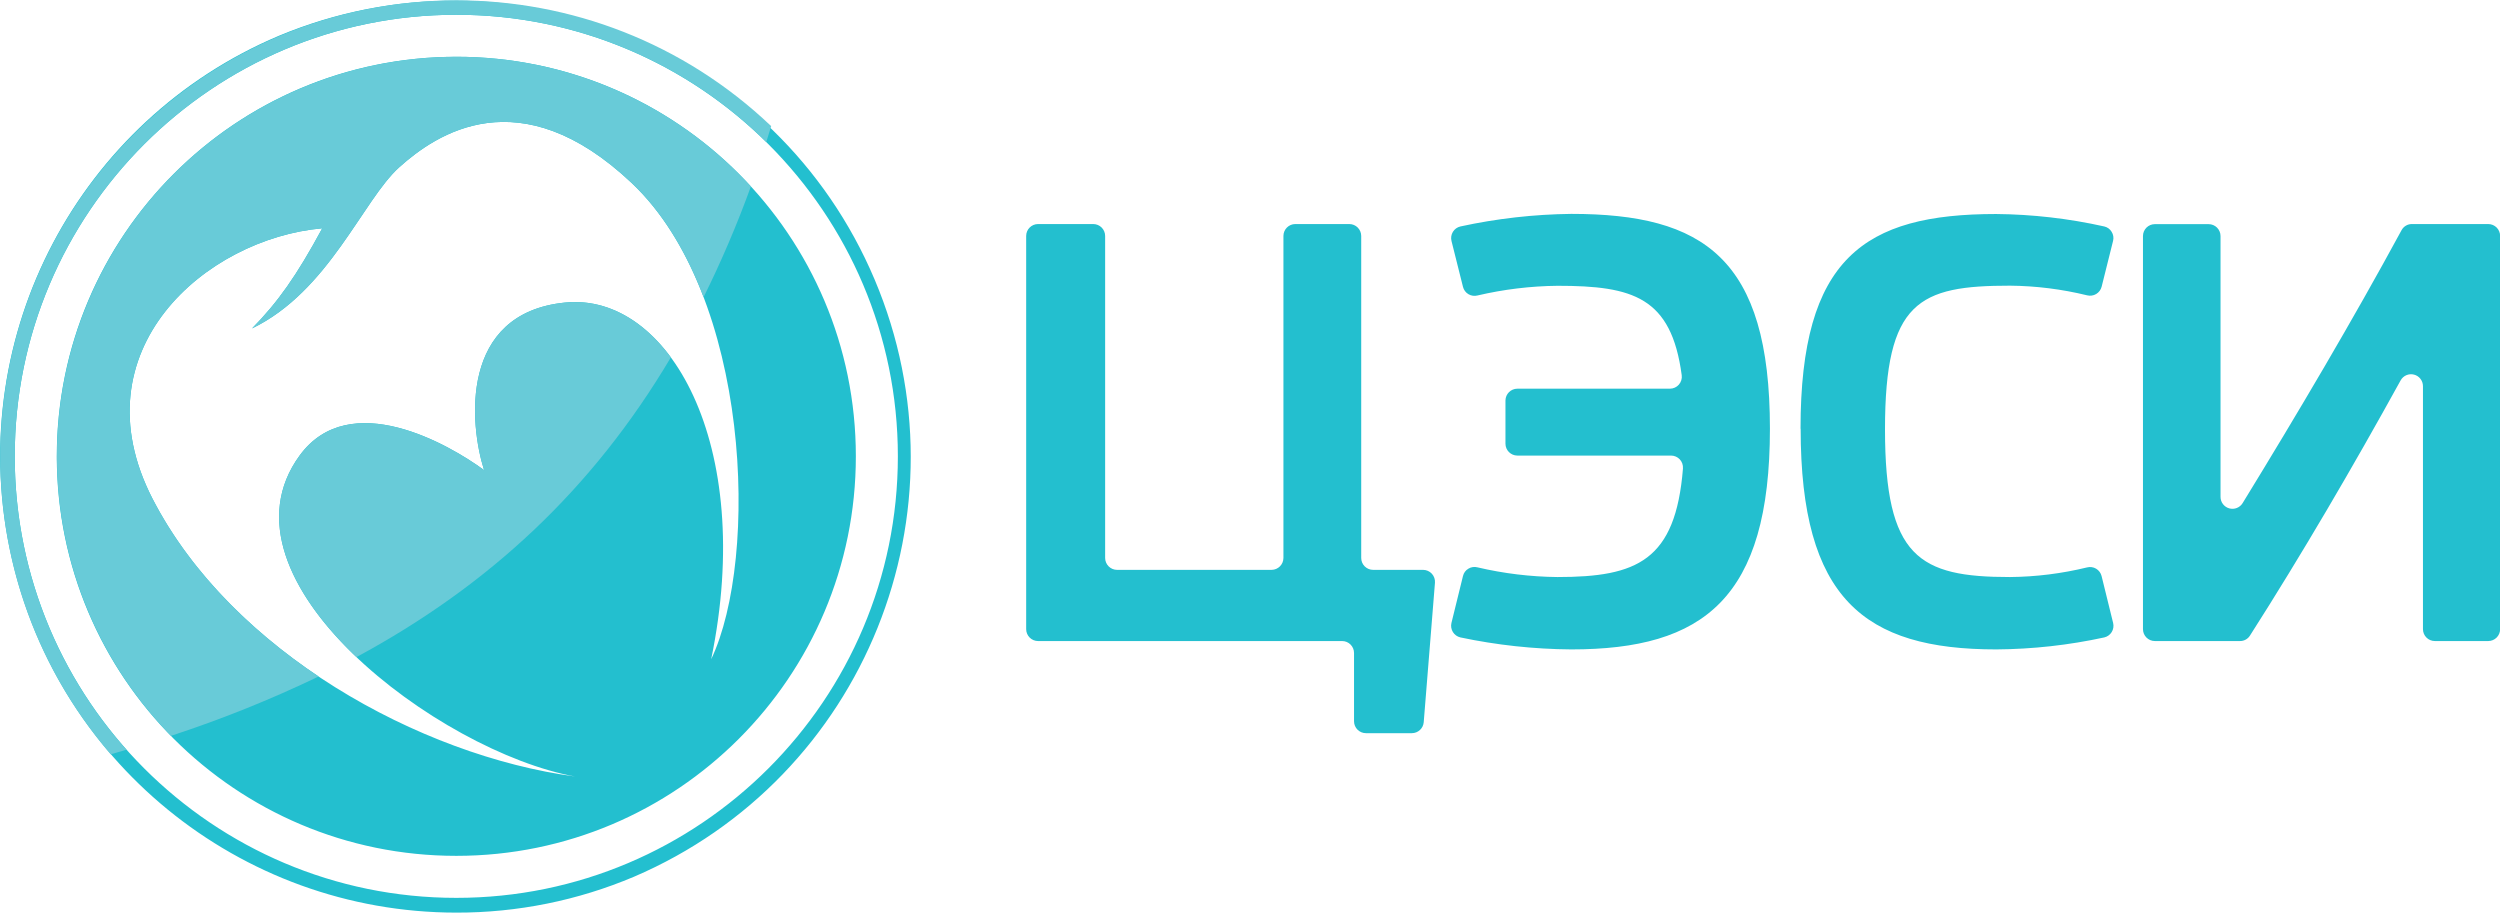
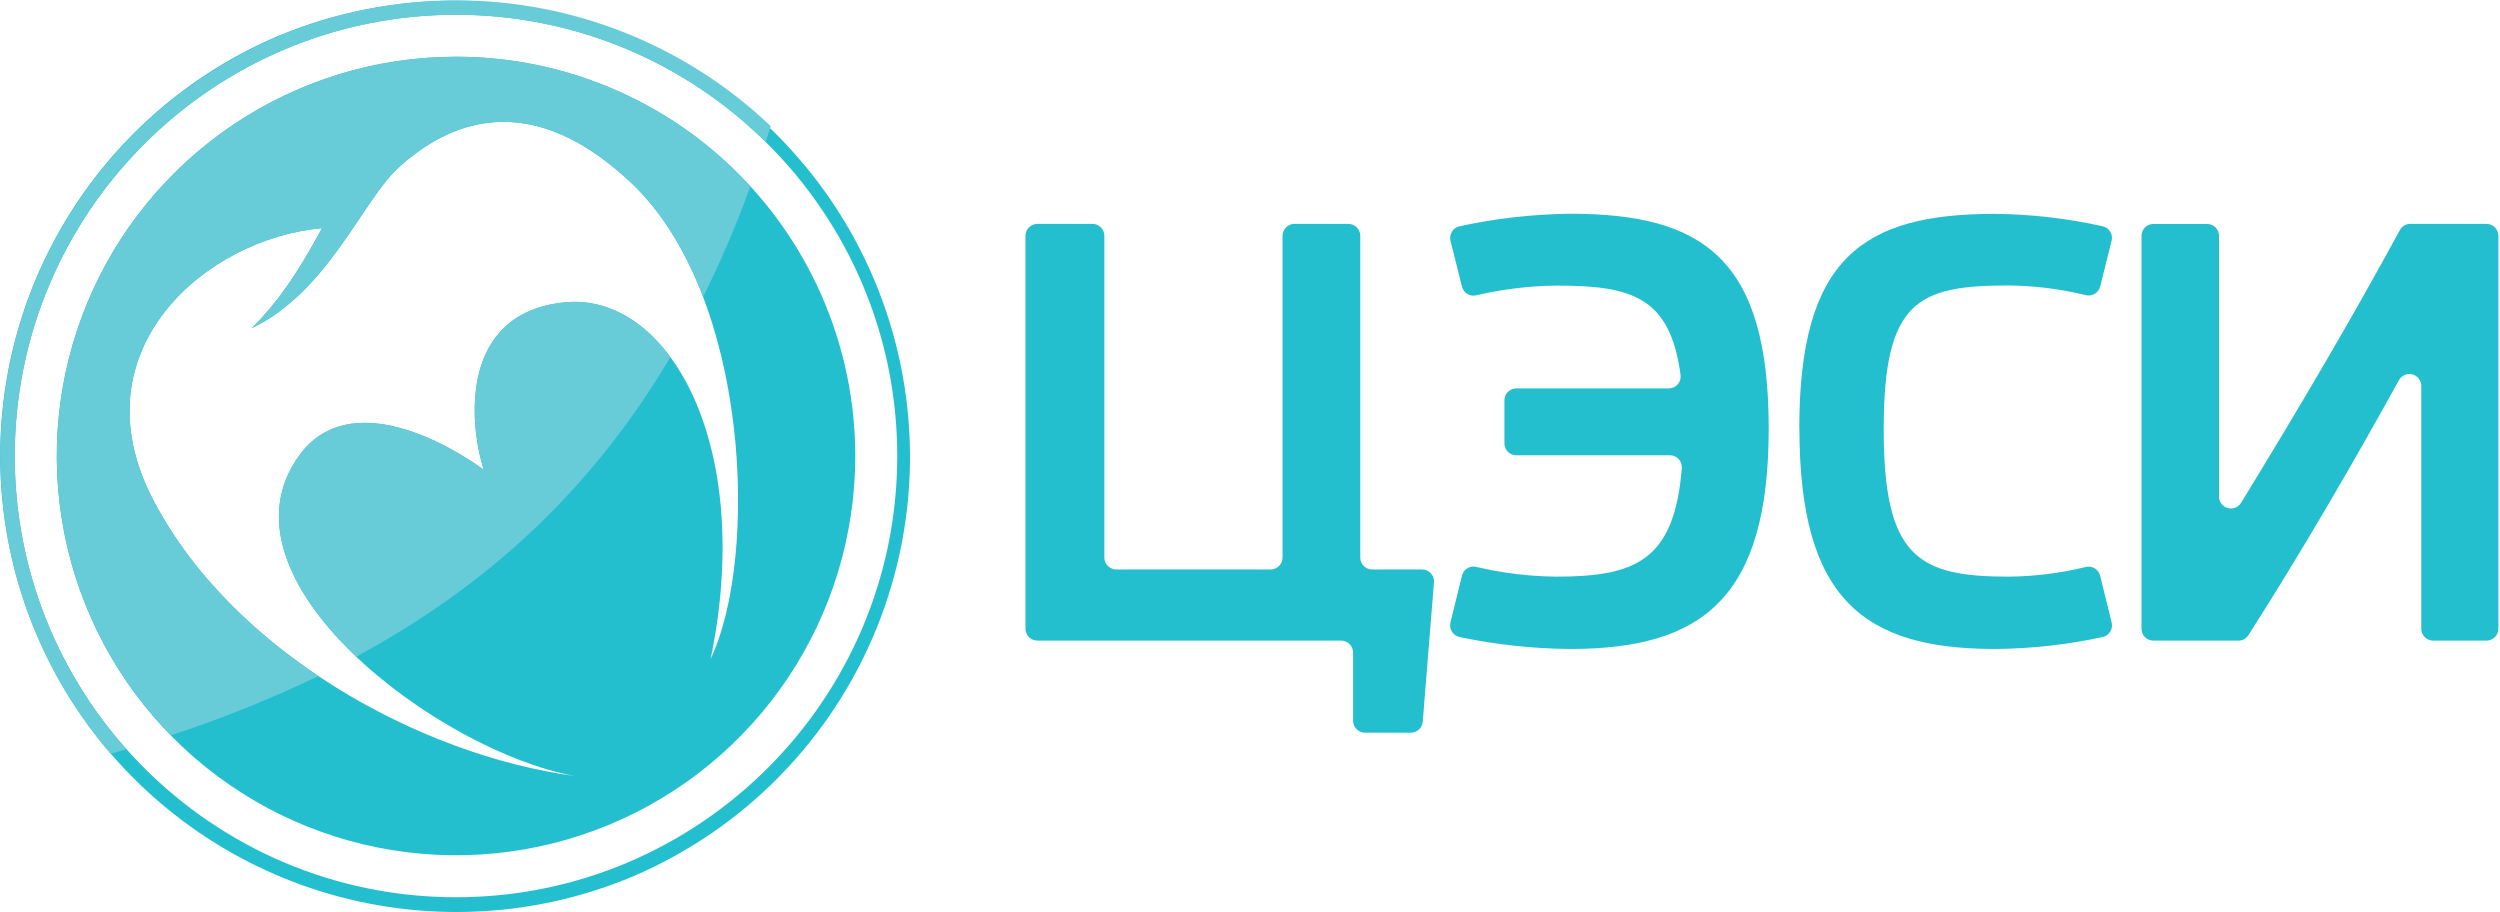
- <svg xmlns="http://www.w3.org/2000/svg" viewBox="0 0 1016.3 371">
-   <defs>
-     <style>.cls-1{fill:#23bfcf;}.cls-2{fill:#68cbd8;}</style>
-   </defs>
-   <g id="Слой_2" data-name="Слой 2">
-     <g id="Слой_2-2" data-name="Слой 2">
-       <path class="cls-1" d="M185.5,23.08A162.42,162.42,0,1,0,347.92,185.5,162.42,162.42,0,0,0,185.5,23.08ZM289.11,268c18.11-87.6-17.5-149.27-59.44-145-43,4.33-38.83,49.51-32.88,68.12-14.14-10.42-54.59-33.75-74.94-6C84.9,235.6,178.68,305.73,233.77,315.66,170.73,307.22,94.05,265,62,202.75,31,142.41,83.63,97,131,92.81c-10.47,19.4-18.12,30.11-28.54,40.7C133.76,118.37,147.42,81.39,162.3,68s48.88-36.73,94.55,6.45C305.08,120.06,308.71,226.82,289.11,268ZM185.5,371A185.55,185.55,0,0,1,113.29,14.58,185.55,185.55,0,0,1,257.71,356.42,184.46,184.46,0,0,1,185.5,371Zm0-365C86.5,6,6,86.5,6,185.5S86.5,365,185.5,365,365,284.5,365,185.5,284.5,6,185.5,6Z" />
-       <path class="cls-2" d="M229.67,123c-43,4.33-38.83,49.51-32.88,68.12-14.14-10.42-54.59-33.75-74.94-6-18.86,25.75-3.67,56.62,23.05,82,53.59-28.91,95.89-68,127.82-121.84C261.14,129.55,245.88,121.33,229.67,123Z" />
-       <path class="cls-2" d="M6,185.5C6,86.5,86.5,6,185.5,6a178.91,178.91,0,0,1,126,51.74c.69-2.13,1.36-4.29,2-6.46A185.5,185.5,0,0,0,45,306.64l6.41-1.87A178.82,178.82,0,0,1,6,185.5Z" />
-       <path class="cls-2" d="M185.5,23.08a162.41,162.41,0,0,0-116,276.05,489.5,489.5,0,0,0,60-24.11C101.29,256.14,76.87,231.61,62,202.75,31,142.41,83.63,97,131,92.81c-10.47,19.4-18.12,30.11-28.54,40.7C133.76,118.37,147.42,81.39,162.3,68s48.88-36.73,94.55,6.45c12.68,12,22.27,28.22,29.18,46.36a438.1,438.1,0,0,0,19.22-45A162,162,0,0,0,185.5,23.08Z" />
-       <path class="cls-1" d="M444.42,91.08H422a4.84,4.84,0,0,0-4.84,4.84V255.76A4.84,4.84,0,0,0,422,260.6H545.6a4.85,4.85,0,0,1,4.84,4.84v27.77a4.84,4.84,0,0,0,4.84,4.84h18.66a4.84,4.84,0,0,0,4.83-4.45l4.57-56.71a4.85,4.85,0,0,0-4.83-5.23H558.2a4.85,4.85,0,0,1-4.84-4.84V95.92a4.85,4.85,0,0,0-4.84-4.84H526.58a4.84,4.84,0,0,0-4.84,4.84v130.9a4.86,4.86,0,0,1-4.84,4.84H454.1a4.86,4.86,0,0,1-4.84-4.84V95.92a4.84,4.84,0,0,0-4.84-4.84Zm239.74,99.35c-3,37.46-18.64,44.15-51,44.15a149.21,149.21,0,0,1-32.53-3.94,4.73,4.73,0,0,0-3.69.53,4.69,4.69,0,0,0-2.21,3l-4.69,19.08a4.86,4.86,0,0,0,3.63,5.87A226.23,226.23,0,0,0,638.76,264c53.75,0,80.75-20.67,80.75-89.74,0-69.32-27-87.31-80.75-87.31a224.16,224.16,0,0,0-45.08,5.11A4.85,4.85,0,0,0,590.07,98l4.66,18.61a4.83,4.83,0,0,0,5.89,3.51,149.46,149.46,0,0,1,32.55-3.94c30.66,0,46.25,4.59,50.48,36.35a4.84,4.84,0,0,1-4.8,5.48h-62A4.85,4.85,0,0,0,612,162.8v17.56a4.84,4.84,0,0,0,4.84,4.84h62.48a4.85,4.85,0,0,1,4.83,5.23ZM732,174.26c0,69.07,25.78,89.74,79.53,89.74a213.42,213.42,0,0,0,43.88-4.87,4.84,4.84,0,0,0,3.62-5.87l-4.69-19.07a4.83,4.83,0,0,0-5.93-3.52,137.63,137.63,0,0,1-31.29,3.91c-37,0-50.83-8-50.83-60.08s13.87-58.37,50.83-58.37a137.25,137.25,0,0,1,31.31,3.92,4.85,4.85,0,0,0,5.93-3.51L859,97.94a4.7,4.7,0,0,0-.57-3.69,4.65,4.65,0,0,0-3-2.19A210.15,210.15,0,0,0,811.48,87c-53.75,0-79.53,18-79.53,87.31Zm279.51-83.18H980.52a4.74,4.74,0,0,0-4.26,2.53c-19.9,36.69-42,74.07-64.57,110.89a4.85,4.85,0,0,1-9-2.54v-106a4.84,4.84,0,0,0-4.84-4.84H876a4.84,4.84,0,0,0-4.84,4.84V255.76A4.84,4.84,0,0,0,876,260.6h34.58a4.71,4.71,0,0,0,4.08-2.23c21-32.89,41.82-68.5,61.24-103.73a4.84,4.84,0,0,1,9.08,2.34v98.78a4.84,4.84,0,0,0,4.84,4.84h21.69a4.84,4.84,0,0,0,4.84-4.84V95.92a4.84,4.84,0,0,0-4.84-4.84Z" />
-     </g>
-   </g>
+ <svg xmlns="http://www.w3.org/2000/svg" width="1017" height="371" viewBox="0 0 1017 371" fill="none">
+   <path d="M185.5 23.08C153.376 23.08 121.974 32.605 95.264 50.452C68.554 68.299 47.736 93.666 35.443 123.344C23.15 153.023 19.934 185.68 26.201 217.186C32.468 248.693 47.937 277.633 70.652 300.348C93.366 323.063 122.307 338.532 153.813 344.799C185.32 351.066 217.977 347.849 247.655 335.556C277.334 323.263 302.7 302.445 320.547 275.735C338.394 249.025 347.92 217.623 347.92 185.5C347.92 164.17 343.719 143.05 335.556 123.344C327.394 103.638 315.43 85.733 300.348 70.651C285.266 55.569 267.361 43.605 247.655 35.443C227.95 27.281 206.829 23.08 185.5 23.08ZM289.11 268C307.22 180.4 271.61 118.73 229.67 123C186.67 127.33 190.84 172.51 196.79 191.12C182.65 180.7 142.2 157.37 121.85 185.12C84.9 235.6 178.68 305.73 233.77 315.66C170.73 307.22 94.05 265 62 202.75C31 142.41 83.63 97 131 92.81C120.53 112.21 112.88 122.92 102.46 133.51C133.76 118.37 147.42 81.39 162.3 68C177.18 54.61 211.18 31.27 256.85 74.45C305.08 120.06 308.71 226.82 289.11 268ZM185.5 371C142.706 370.971 101.238 356.151 68.119 329.051C34.999 301.95 12.266 264.235 3.769 222.293C-4.729 180.351 1.533 136.762 21.492 98.908C41.451 61.054 73.882 31.262 113.29 14.58C158.568 -4.281 209.472 -4.447 254.871 14.118C300.271 32.684 336.473 68.47 355.562 113.652C374.65 158.834 375.072 209.737 356.736 255.23C338.399 300.722 302.796 337.104 257.71 356.42C234.865 366.085 210.305 371.044 185.5 371ZM185.5 6C86.5 6 6 86.5 6 185.5C6 284.5 86.5 365 185.5 365C284.5 365 365 284.5 365 185.5C365 86.5 284.5 6 185.5 6Z" fill="#23BFCF" />
+   <path d="M229.67 123C186.67 127.33 190.84 172.51 196.79 191.12C182.65 180.7 142.2 157.37 121.85 185.12C102.99 210.87 118.18 241.74 144.9 267.12C198.49 238.21 240.79 199.12 272.72 145.28C261.14 129.55 245.88 121.33 229.67 123Z" fill="#68CBD8" />
+   <path d="M6 185.5C6 86.5 86.5 6 185.5 6C232.679 5.959 277.965 24.555 311.5 57.74C312.19 55.61 312.86 53.45 313.5 51.28C279.021 18.46 233.245 0.151 185.644 0.141C138.042 0.13 92.258 18.42 57.766 51.224C23.273 84.029 2.711 128.839 0.335 176.381C-2.041 223.923 13.95 270.559 45 306.64L51.41 304.77C22.119 271.952 5.951 229.489 6 185.5Z" fill="#68CBD8" />
+   <path d="M185.5 23.08C153.525 23.086 122.262 32.53 95.632 50.229C69.002 67.928 48.189 93.094 35.802 122.572C23.415 152.05 20.005 184.529 25.999 215.938C31.994 247.346 47.126 276.286 69.5 299.13C90.009 292.424 110.053 284.37 129.5 275.02C101.29 256.14 76.87 231.61 62 202.75C31 142.41 83.63 97 131 92.81C120.53 112.21 112.88 122.92 102.46 133.51C133.76 118.37 147.42 81.39 162.3 68C177.18 54.61 211.18 31.27 256.85 74.45C269.53 86.45 279.12 102.67 286.03 120.81C293.27 106.179 299.686 91.156 305.25 75.81C290.053 59.177 271.554 45.896 250.935 36.817C230.316 27.737 208.029 23.059 185.5 23.08Z" fill="#68CBD8" />
+   <path d="M444.42 91.08H422C420.716 91.08 419.485 91.59 418.577 92.497C417.67 93.405 417.16 94.636 417.16 95.92V255.76C417.16 257.043 417.67 258.274 418.577 259.182C419.485 260.09 420.716 260.6 422 260.6H545.6C546.882 260.602 548.112 261.113 549.019 262.02C549.926 262.927 550.437 264.157 550.44 265.44V293.21C550.44 294.493 550.95 295.724 551.857 296.632C552.765 297.54 553.996 298.05 555.28 298.05H573.94C575.157 298.051 576.33 297.594 577.225 296.769C578.12 295.945 578.672 294.813 578.77 293.6L583.34 236.89C583.392 236.223 583.306 235.553 583.087 234.922C582.868 234.29 582.521 233.71 582.068 233.219C581.614 232.728 581.064 232.336 580.452 232.068C579.839 231.799 579.178 231.66 578.51 231.66H558.2C556.917 231.657 555.687 231.146 554.78 230.239C553.873 229.332 553.362 228.103 553.36 226.82V95.92C553.357 94.637 552.846 93.407 551.939 92.5C551.032 91.593 549.803 91.082 548.52 91.08H526.58C525.944 91.08 525.315 91.205 524.727 91.448C524.14 91.691 523.607 92.048 523.157 92.497C522.708 92.947 522.351 93.48 522.108 94.067C521.865 94.655 521.74 95.284 521.74 95.92V226.82C521.734 228.102 521.223 229.33 520.316 230.236C519.41 231.143 518.182 231.654 516.9 231.66H454.1C452.818 231.654 451.59 231.143 450.683 230.236C449.777 229.33 449.265 228.102 449.26 226.82V95.92C449.26 94.636 448.75 93.405 447.842 92.497C446.934 91.59 445.703 91.08 444.42 91.08ZM684.16 190.43C681.16 227.89 665.52 234.58 633.16 234.58C622.205 234.465 611.295 233.143 600.63 230.64C600.011 230.473 599.365 230.435 598.73 230.526C598.096 230.617 597.487 230.836 596.94 231.17C596.386 231.492 595.904 231.925 595.524 232.441C595.144 232.957 594.874 233.545 594.73 234.17L590.04 253.25C589.89 253.874 589.865 254.521 589.967 255.155C590.068 255.788 590.294 256.395 590.632 256.941C590.969 257.487 591.411 257.96 591.933 258.334C592.454 258.708 593.045 258.975 593.67 259.12C608.498 262.253 623.604 263.888 638.76 264C692.51 264 719.51 243.33 719.51 174.26C719.51 104.94 692.51 86.95 638.76 86.95C623.599 87.124 608.495 88.836 593.68 92.06C593.048 92.205 592.452 92.475 591.927 92.854C591.401 93.233 590.957 93.714 590.621 94.268C590.284 94.821 590.062 95.437 589.968 96.078C589.873 96.719 589.908 97.372 590.07 98L594.73 116.61C594.884 117.228 595.159 117.81 595.539 118.322C595.919 118.833 596.396 119.265 596.944 119.591C597.491 119.917 598.098 120.132 598.729 120.223C599.36 120.314 600.002 120.278 600.62 120.12C611.292 117.617 622.208 116.295 633.17 116.18C663.83 116.18 679.42 120.77 683.65 152.53C683.741 153.214 683.685 153.909 683.485 154.569C683.286 155.23 682.948 155.84 682.493 156.359C682.038 156.878 681.478 157.293 680.85 157.578C680.222 157.863 679.54 158.01 678.85 158.01H616.85C615.574 158.01 614.349 158.512 613.441 159.409C612.533 160.306 612.015 161.524 612 162.8V180.36C612 180.995 612.125 181.625 612.368 182.212C612.611 182.799 612.968 183.333 613.417 183.782C613.867 184.232 614.4 184.588 614.987 184.831C615.575 185.075 616.204 185.2 616.84 185.2H679.32C679.988 185.2 680.649 185.339 681.262 185.608C681.874 185.876 682.424 186.268 682.878 186.759C683.331 187.25 683.678 187.83 683.897 188.462C684.116 189.093 684.202 189.763 684.15 190.43H684.16ZM732 174.26C732 243.33 757.78 264 811.53 264C826.285 263.898 840.991 262.266 855.41 259.13C856.035 258.986 856.626 258.72 857.148 258.346C857.669 257.973 858.112 257.499 858.448 256.952C858.785 256.406 859.01 255.798 859.11 255.164C859.21 254.531 859.182 253.883 859.03 253.26L854.34 234.19C854.187 233.566 853.911 232.979 853.529 232.463C853.147 231.947 852.666 231.513 852.114 231.185C851.561 230.857 850.949 230.643 850.314 230.554C849.678 230.466 849.03 230.505 848.41 230.67C838.164 233.168 827.665 234.479 817.12 234.58C780.12 234.58 766.29 226.58 766.29 174.5C766.29 122.42 780.16 116.13 817.12 116.13C827.672 116.228 838.178 117.544 848.43 120.05C849.05 120.212 849.695 120.249 850.33 120.16C850.964 120.071 851.575 119.857 852.126 119.531C852.678 119.205 853.159 118.772 853.542 118.259C853.926 117.745 854.203 117.161 854.36 116.54L859 97.94C859.162 97.318 859.195 96.67 859.097 96.036C858.999 95.401 858.772 94.793 858.43 94.25C858.107 93.698 857.674 93.219 857.158 92.842C856.642 92.465 856.053 92.199 855.43 92.06C840.998 88.831 826.267 87.135 811.48 87C757.73 87 731.95 105 731.95 174.31L732 174.26ZM1011.51 91.08H980.52C979.645 91.067 978.785 91.297 978.033 91.744C977.281 92.19 976.667 92.836 976.26 93.61C956.36 130.3 934.26 167.68 911.69 204.5C911.14 205.408 910.308 206.111 909.32 206.501C908.332 206.891 907.244 206.946 906.222 206.658C905.2 206.369 904.301 205.753 903.663 204.905C903.025 204.056 902.683 203.021 902.69 201.96V95.96C902.69 94.676 902.18 93.445 901.272 92.537C900.364 91.63 899.133 91.12 897.85 91.12H876C874.716 91.12 873.485 91.63 872.577 92.537C871.67 93.445 871.16 94.676 871.16 95.96V255.76C871.16 257.043 871.67 258.274 872.577 259.182C873.485 260.09 874.716 260.6 876 260.6H910.58C911.395 260.613 912.199 260.414 912.914 260.023C913.629 259.632 914.231 259.063 914.66 258.37C935.66 225.48 956.48 189.87 975.9 154.64C976.418 153.698 977.234 152.956 978.221 152.53C979.207 152.104 980.307 152.019 981.348 152.287C982.388 152.555 983.31 153.162 983.967 154.011C984.625 154.861 984.981 155.905 984.98 156.98V255.76C984.98 257.043 985.49 258.274 986.397 259.182C987.305 260.09 988.536 260.6 989.82 260.6H1011.51C1012.79 260.6 1014.02 260.09 1014.93 259.182C1015.84 258.274 1016.35 257.043 1016.35 255.76V95.92C1016.35 94.636 1015.84 93.405 1014.93 92.497C1014.02 91.59 1012.79 91.08 1011.51 91.08Z" fill="#23BFCF" />
</svg>
